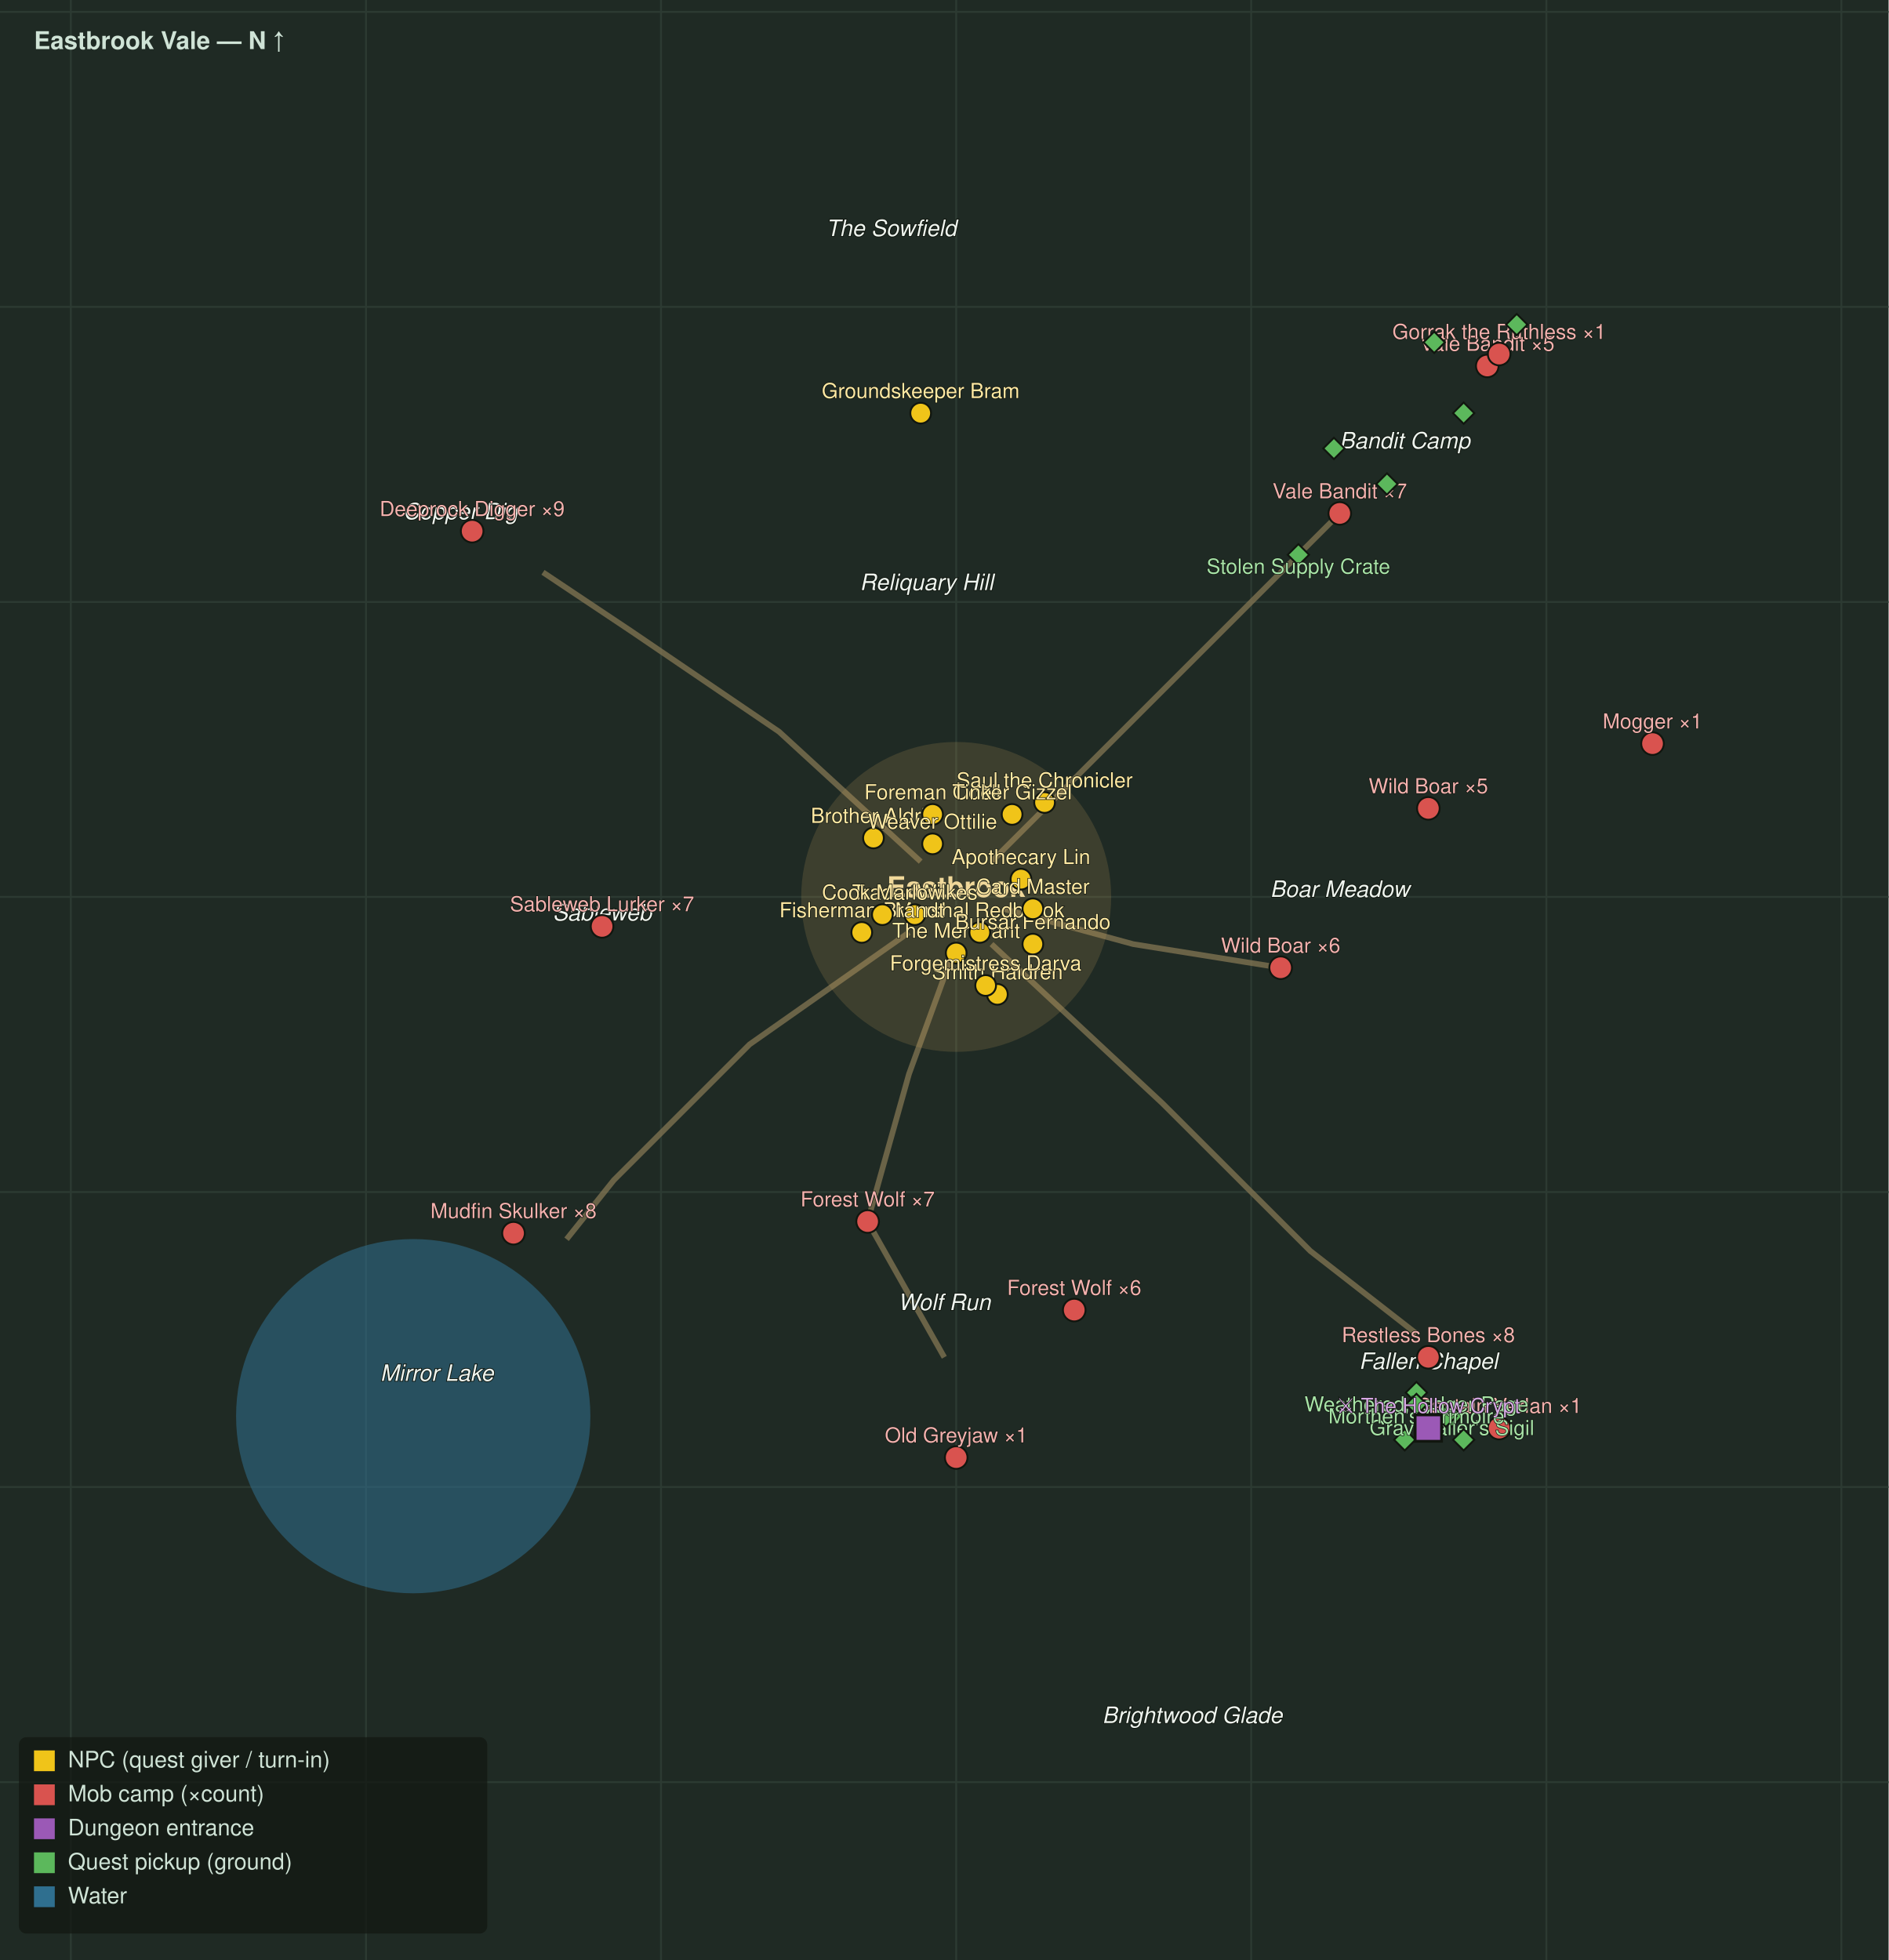
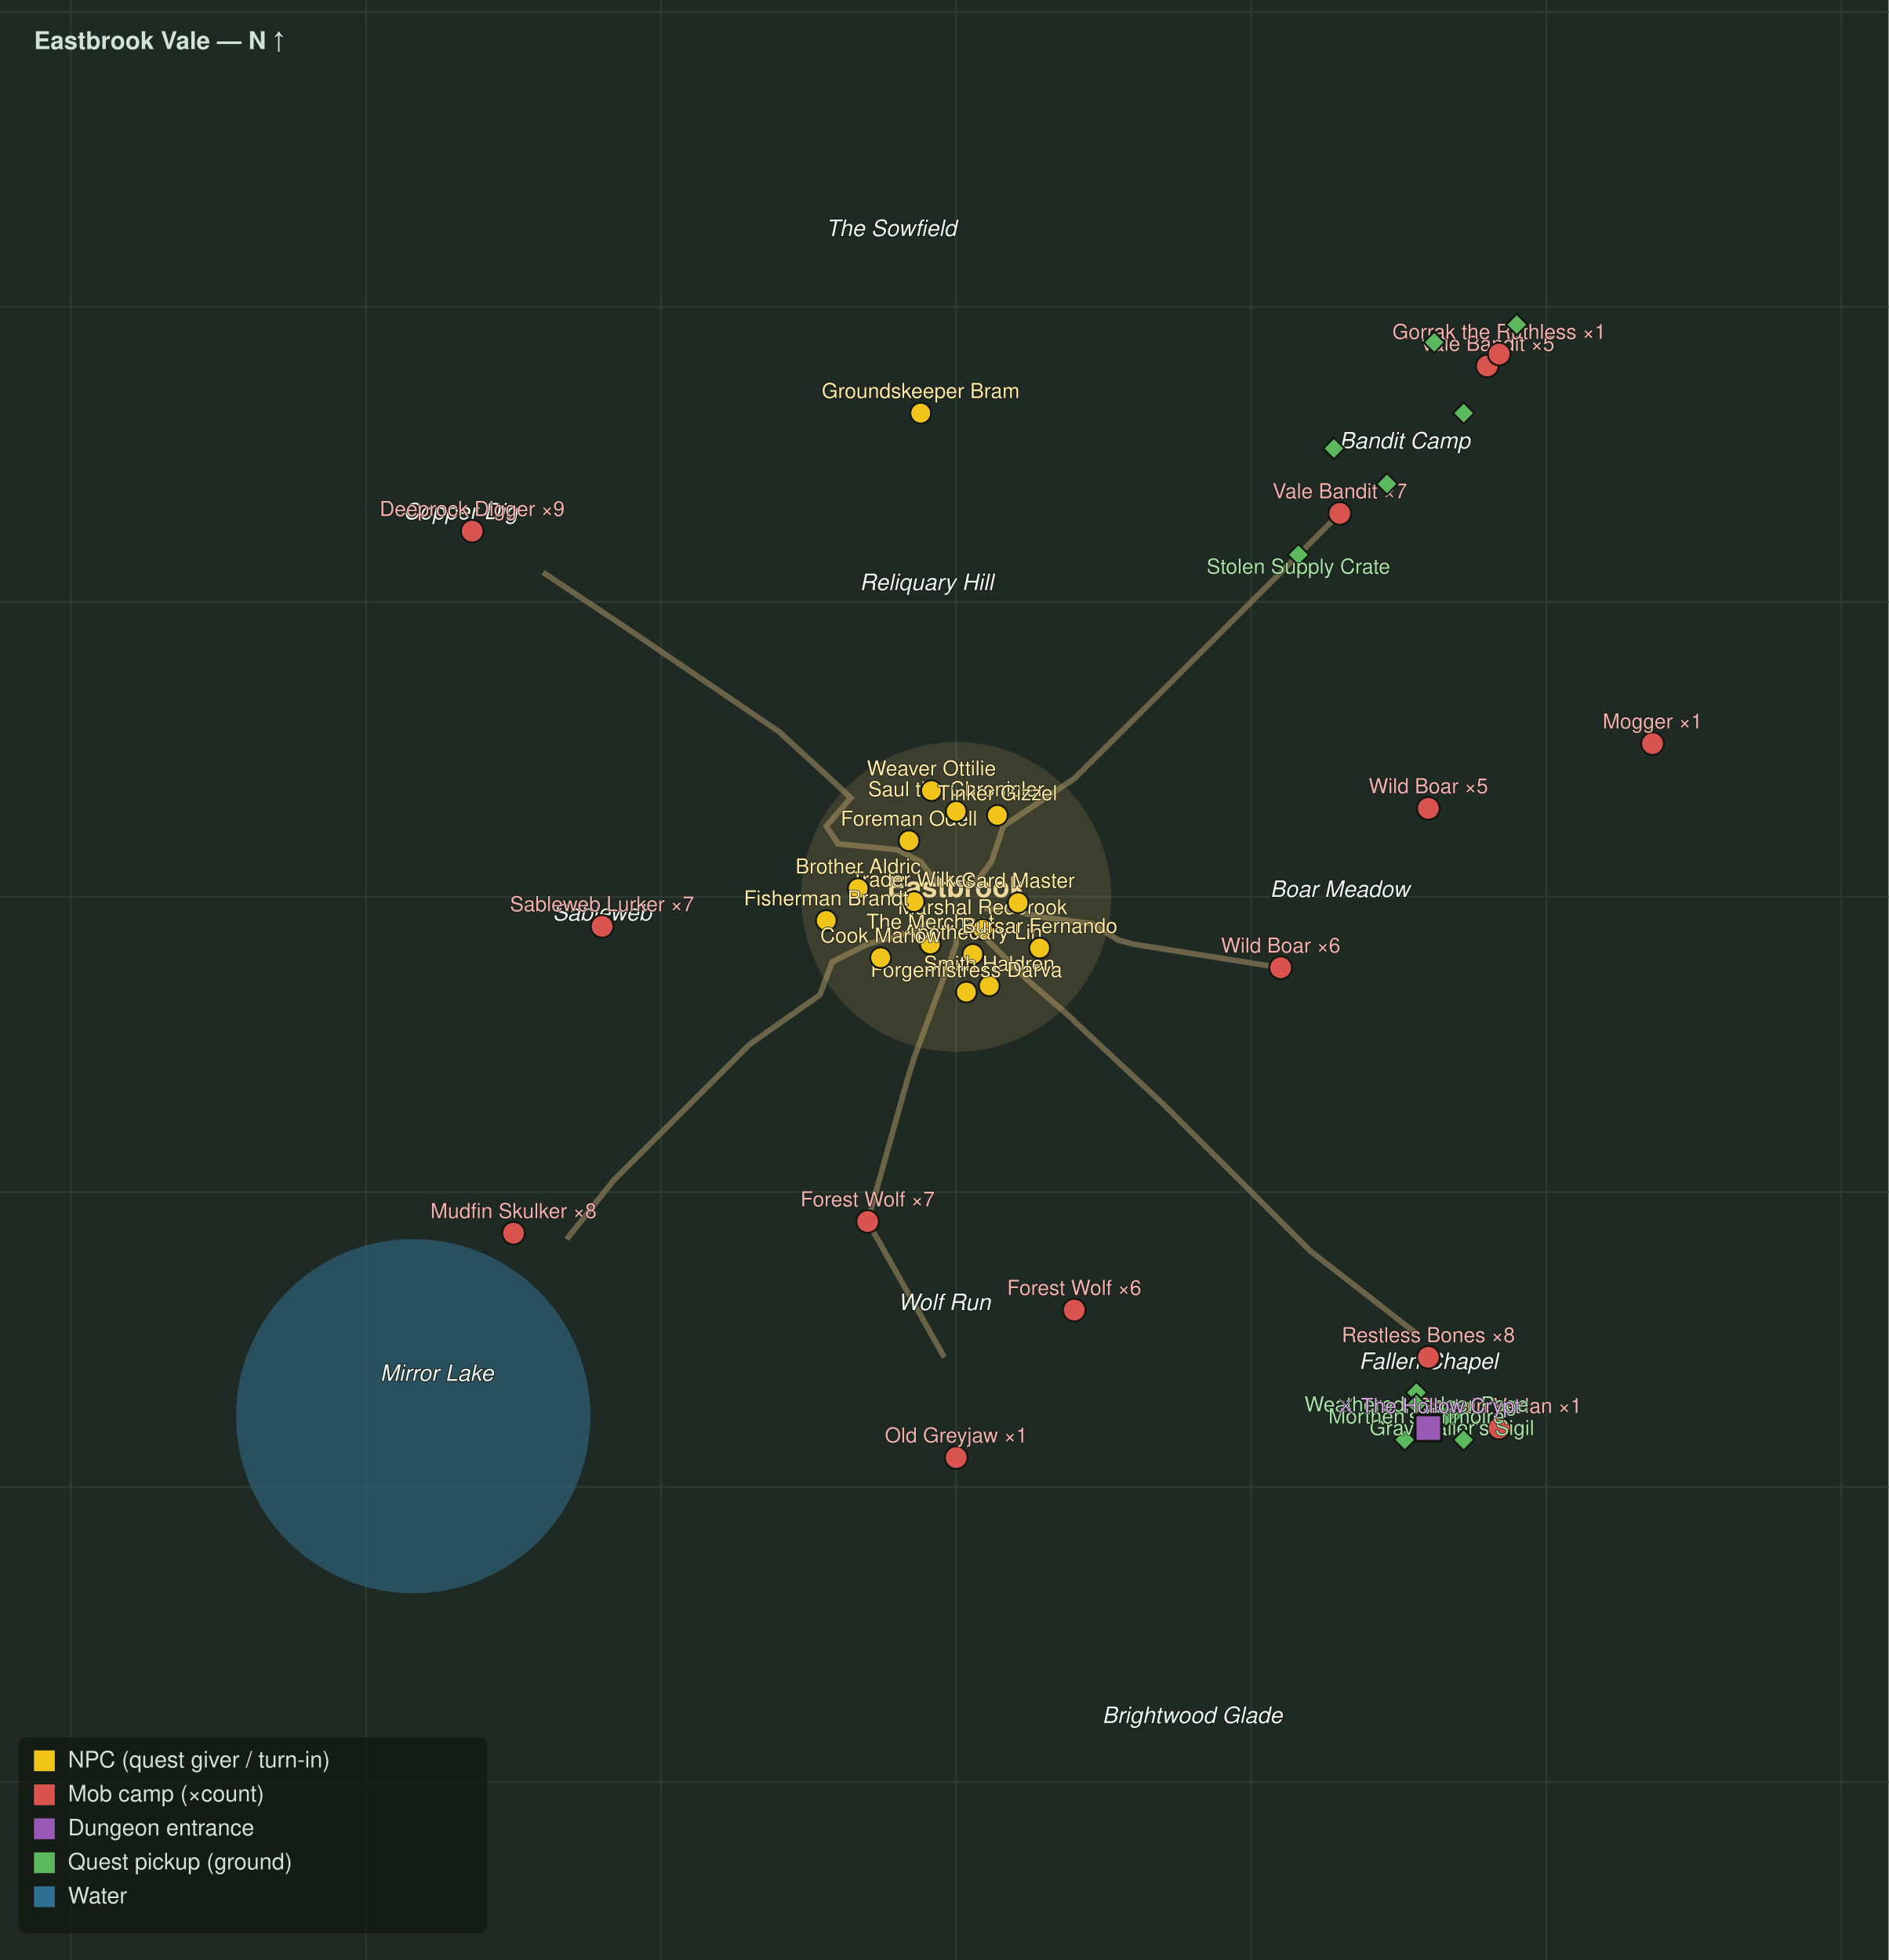
<svg xmlns="http://www.w3.org/2000/svg" viewBox="0 0 1000 1038" font-family="Segoe UI, Helvetica, Arial, sans-serif">
  <rect width="1000" height="1038" fill="#1f2a24" />
  <line x1="37.5" y1="0" x2="37.5" y2="1038" stroke="#2c3a32" stroke-width="1" />
  <line x1="193.8" y1="0" x2="193.8" y2="1038" stroke="#2c3a32" stroke-width="1" />
  <line x1="350.0" y1="0" x2="350.0" y2="1038" stroke="#2c3a32" stroke-width="1" />
  <line x1="506.3" y1="0" x2="506.3" y2="1038" stroke="#2c3a32" stroke-width="1" />
  <line x1="662.5" y1="0" x2="662.5" y2="1038" stroke="#2c3a32" stroke-width="1" />
  <line x1="818.8" y1="0" x2="818.8" y2="1038" stroke="#2c3a32" stroke-width="1" />
  <line x1="975.0" y1="0" x2="975.0" y2="1038" stroke="#2c3a32" stroke-width="1" />
  <line x1="0" y1="6.3" x2="1000" y2="6.3" stroke="#2c3a32" stroke-width="1" />
  <line x1="0" y1="162.5" x2="1000" y2="162.5" stroke="#2c3a32" stroke-width="1" />
  <line x1="0" y1="318.8" x2="1000" y2="318.8" stroke="#2c3a32" stroke-width="1" />
  <line x1="0" y1="475.0" x2="1000" y2="475.0" stroke="#2c3a32" stroke-width="1" />
  <line x1="0" y1="631.3" x2="1000" y2="631.3" stroke="#2c3a32" stroke-width="1" />
  <line x1="0" y1="787.5" x2="1000" y2="787.5" stroke="#2c3a32" stroke-width="1" />
  <line x1="0" y1="943.8" x2="1000" y2="943.8" stroke="#2c3a32" stroke-width="1" />
  <circle cx="218.8" cy="750.0" r="93.8" fill="#2f6f8f" opacity="0.55" />
-   <path d="M506.3 500.0 L481.3 568.8 L459.4 646.9 L500.0 718.8" fill="none" stroke="#8a7a55" stroke-width="3" opacity="0.7" />
-   <path d="M531.3 481.3 L600.0 500.0 L678.1 512.5" fill="none" stroke="#8a7a55" stroke-width="3" opacity="0.7" />
-   <path d="M525.0 456.3 L600.0 381.3 L662.5 318.8 L709.4 271.9" fill="none" stroke="#8a7a55" stroke-width="3" opacity="0.7" />
-   <path d="M481.3 493.8 L396.9 553.1 L325.0 625.0 L300.0 656.3" fill="none" stroke="#8a7a55" stroke-width="3" opacity="0.7" />
-   <path d="M487.5 456.3 L412.5 387.5 L334.4 334.4 L287.5 303.1" fill="none" stroke="#8a7a55" stroke-width="3" opacity="0.7" />
-   <path d="M525.0 500.0 L615.6 584.4 L693.8 662.5 L750.0 706.3" fill="none" stroke="#8a7a55" stroke-width="3" opacity="0.7" />
+   <path d="M506.3 496.1 L506.3 500.0 L483.8 560.9 L482.9 564.2 L481.3 568.8 L459.4 646.9 L500.0 718.8" fill="none" stroke="#8a7a55" stroke-width="3" opacity="0.7" />
+   <path d="M521.1 481.3 L531.3 481.3 L553.1 485.9 L578.1 489.1 L592.0 497.8 L595.3 498.7 L600.0 500.0 L678.1 512.5" fill="none" stroke="#8a7a55" stroke-width="3" opacity="0.7" />
+   <path d="M515.2 469.4 L525.0 456.3 L531.3 437.5 L569.0 412.2 L571.4 409.8 L600.0 381.3 L662.5 318.8 L709.4 271.9" fill="none" stroke="#8a7a55" stroke-width="3" opacity="0.7" />
+   <path d="M493.0 487.9 L481.3 493.8 L459.4 500.0 L440.6 509.4 L434.2 526.8 L431.4 528.8 L396.9 553.1 L325.0 625.0 L300.0 656.3" fill="none" stroke="#8a7a55" stroke-width="3" opacity="0.7" />
+   <path d="M497.3 469.4 L487.5 456.3 L475.0 450.0 L443.8 446.9 L437.5 437.5 L450.5 422.6 L441.6 414.2 L439.1 411.9 L412.5 387.5 L334.4 334.4 L287.5 303.1" fill="none" stroke="#8a7a55" stroke-width="3" opacity="0.7" />
+   <path d="M516.7 491.7 L525.0 500.0 L543.8 518.8 L567.5 539.3 L569.8 541.7 L615.6 584.4 L693.8 662.5 L750.0 706.3" fill="none" stroke="#8a7a55" stroke-width="3" opacity="0.7" />
  <circle cx="506.3" cy="475.0" r="81.3" fill="#caa15a" opacity="0.18" stroke="#caa15a" stroke-width="1.5" />
  <text x="506.3" y="475.0" fill="#f0d89a" font-size="15" font-weight="bold" text-anchor="middle">Eastbrook</text>
  <text x="500.0" y="693.8" fill="#eef4ee" font-size="12" font-style="italic" text-anchor="middle" stroke="#10160f" stroke-width="0.8" paint-order="stroke">Wolf Run</text>
  <text x="709.4" y="475.0" fill="#eef4ee" font-size="12" font-style="italic" text-anchor="middle" stroke="#10160f" stroke-width="0.8" paint-order="stroke">Boar Meadow</text>
  <text x="231.3" y="731.3" fill="#eef4ee" font-size="12" font-style="italic" text-anchor="middle" stroke="#10160f" stroke-width="0.8" paint-order="stroke">Mirror Lake</text>
  <text x="318.8" y="487.5" fill="#eef4ee" font-size="12" font-style="italic" text-anchor="middle" stroke="#10160f" stroke-width="0.8" paint-order="stroke">Sableweb</text>
  <text x="243.8" y="275.0" fill="#eef4ee" font-size="12" font-style="italic" text-anchor="middle" stroke="#10160f" stroke-width="0.8" paint-order="stroke">Copper Dig</text>
  <text x="743.8" y="237.5" fill="#eef4ee" font-size="12" font-style="italic" text-anchor="middle" stroke="#10160f" stroke-width="0.8" paint-order="stroke">Bandit Camp</text>
  <text x="756.3" y="725.0" fill="#eef4ee" font-size="12" font-style="italic" text-anchor="middle" stroke="#10160f" stroke-width="0.8" paint-order="stroke">Fallen Chapel</text>
  <text x="490.6" y="312.5" fill="#eef4ee" font-size="12" font-style="italic" text-anchor="middle" stroke="#10160f" stroke-width="0.8" paint-order="stroke">Reliquary Hill</text>
  <text x="631.3" y="912.5" fill="#eef4ee" font-size="12" font-style="italic" text-anchor="middle" stroke="#10160f" stroke-width="0.8" paint-order="stroke">Brightwood Glade</text>
  <text x="471.9" y="125.0" fill="#eef4ee" font-size="12" font-style="italic" text-anchor="middle" stroke="#10160f" stroke-width="0.8" paint-order="stroke">The Sowfield</text>
  <circle cx="459.4" cy="646.9" r="6" fill="#d9534f" stroke="#11160f" stroke-width="1" />
  <text x="459.4" y="638.9" fill="#f3b1ae" font-size="11" text-anchor="middle" stroke="#11160f" stroke-width="0.6" paint-order="stroke">Forest Wolf ×7</text>
  <circle cx="568.8" cy="693.8" r="6" fill="#d9534f" stroke="#11160f" stroke-width="1" />
  <text x="568.8" y="685.8" fill="#f3b1ae" font-size="11" text-anchor="middle" stroke="#11160f" stroke-width="0.6" paint-order="stroke">Forest Wolf ×6</text>
  <circle cx="506.3" cy="771.9" r="6" fill="#d9534f" stroke="#11160f" stroke-width="1" />
  <text x="506.3" y="763.9" fill="#f3b1ae" font-size="11" text-anchor="middle" stroke="#11160f" stroke-width="0.6" paint-order="stroke">Old Greyjaw ×1</text>
  <circle cx="678.1" cy="512.5" r="6" fill="#d9534f" stroke="#11160f" stroke-width="1" />
  <text x="678.1" y="504.5" fill="#f3b1ae" font-size="11" text-anchor="middle" stroke="#11160f" stroke-width="0.6" paint-order="stroke">Wild Boar ×6</text>
  <circle cx="756.3" cy="428.1" r="6" fill="#d9534f" stroke="#11160f" stroke-width="1" />
  <text x="756.3" y="420.1" fill="#f3b1ae" font-size="11" text-anchor="middle" stroke="#11160f" stroke-width="0.6" paint-order="stroke">Wild Boar ×5</text>
  <circle cx="875.0" cy="393.8" r="6" fill="#d9534f" stroke="#11160f" stroke-width="1" />
  <text x="875.0" y="385.8" fill="#f3b1ae" font-size="11" text-anchor="middle" stroke="#11160f" stroke-width="0.6" paint-order="stroke">Mogger ×1</text>
  <circle cx="318.8" cy="490.6" r="6" fill="#d9534f" stroke="#11160f" stroke-width="1" />
  <text x="318.8" y="482.6" fill="#f3b1ae" font-size="11" text-anchor="middle" stroke="#11160f" stroke-width="0.6" paint-order="stroke">Sableweb Lurker ×7</text>
  <circle cx="271.9" cy="653.1" r="6" fill="#d9534f" stroke="#11160f" stroke-width="1" />
  <text x="271.9" y="645.1" fill="#f3b1ae" font-size="11" text-anchor="middle" stroke="#11160f" stroke-width="0.6" paint-order="stroke">Mudfin Skulker ×8</text>
  <circle cx="250.0" cy="281.3" r="6" fill="#d9534f" stroke="#11160f" stroke-width="1" />
  <text x="250.0" y="273.3" fill="#f3b1ae" font-size="11" text-anchor="middle" stroke="#11160f" stroke-width="0.6" paint-order="stroke">Deeprock Digger ×9</text>
  <circle cx="709.4" cy="271.9" r="6" fill="#d9534f" stroke="#11160f" stroke-width="1" />
  <text x="709.4" y="263.9" fill="#f3b1ae" font-size="11" text-anchor="middle" stroke="#11160f" stroke-width="0.6" paint-order="stroke">Vale Bandit ×7</text>
  <circle cx="787.5" cy="193.8" r="6" fill="#d9534f" stroke="#11160f" stroke-width="1" />
  <text x="787.5" y="185.8" fill="#f3b1ae" font-size="11" text-anchor="middle" stroke="#11160f" stroke-width="0.6" paint-order="stroke">Vale Bandit ×5</text>
  <circle cx="793.8" cy="187.5" r="6" fill="#d9534f" stroke="#11160f" stroke-width="1" />
  <text x="793.8" y="179.5" fill="#f3b1ae" font-size="11" text-anchor="middle" stroke="#11160f" stroke-width="0.6" paint-order="stroke">Gorrak the Ruthless ×1</text>
  <circle cx="756.3" cy="718.8" r="6" fill="#d9534f" stroke="#11160f" stroke-width="1" />
  <text x="756.3" y="710.8" fill="#f3b1ae" font-size="11" text-anchor="middle" stroke="#11160f" stroke-width="0.6" paint-order="stroke">Restless Bones ×8</text>
  <circle cx="793.8" cy="756.3" r="6" fill="#d9534f" stroke="#11160f" stroke-width="1" />
  <text x="793.8" y="748.3" fill="#f3b1ae" font-size="11" text-anchor="middle" stroke="#11160f" stroke-width="0.6" paint-order="stroke">Captain Verlan ×1</text>
  <rect x="683.5" y="289.8" width="8" height="8" transform="rotate(45 687.5 293.8)" fill="#5cb85c" stroke="#11160f" stroke-width="1" />
  <rect x="730.4" y="252.3" width="8" height="8" transform="rotate(45 734.4 256.3)" fill="#5cb85c" stroke="#11160f" stroke-width="1" />
  <rect x="771.0" y="214.8" width="8" height="8" transform="rotate(45 775.0 218.8)" fill="#5cb85c" stroke="#11160f" stroke-width="1" />
  <rect x="799.1" y="167.9" width="8" height="8" transform="rotate(45 803.1 171.9)" fill="#5cb85c" stroke="#11160f" stroke-width="1" />
  <rect x="702.3" y="233.5" width="8" height="8" transform="rotate(45 706.3 237.5)" fill="#5cb85c" stroke="#11160f" stroke-width="1" />
  <rect x="755.4" y="177.3" width="8" height="8" transform="rotate(45 759.4 181.3)" fill="#5cb85c" stroke="#11160f" stroke-width="1" />
  <text x="687.5" y="303.8" fill="#a7e3a7" font-size="11" text-anchor="middle" stroke="#11160f" stroke-width="0.6" paint-order="stroke">Stolen Supply Crate</text>
  <rect x="764.8" y="746.0" width="8" height="8" transform="rotate(45 768.8 750.0)" fill="#5cb85c" stroke="#11160f" stroke-width="1" />
  <rect x="739.8" y="758.5" width="8" height="8" transform="rotate(45 743.8 762.5)" fill="#5cb85c" stroke="#11160f" stroke-width="1" />
  <text x="768.8" y="760.0" fill="#a7e3a7" font-size="11" text-anchor="middle" stroke="#11160f" stroke-width="0.6" paint-order="stroke">Gravecaller's Sigil</text>
  <rect x="746.0" y="733.5" width="8" height="8" transform="rotate(45 750.0 737.5)" fill="#5cb85c" stroke="#11160f" stroke-width="1" />
  <rect x="761.6" y="746.0" width="8" height="8" transform="rotate(45 765.6 750.0)" fill="#5cb85c" stroke="#11160f" stroke-width="1" />
  <rect x="771.0" y="758.5" width="8" height="8" transform="rotate(45 775.0 762.5)" fill="#5cb85c" stroke="#11160f" stroke-width="1" />
  <text x="750.0" y="747.5" fill="#a7e3a7" font-size="11" text-anchor="middle" stroke="#11160f" stroke-width="0.6" paint-order="stroke">Weathered Ledger Page</text>
  <rect x="746.0" y="739.8" width="8" height="8" transform="rotate(45 750.0 743.8)" fill="#5cb85c" stroke="#11160f" stroke-width="1" />
  <text x="750.0" y="753.8" fill="#a7e3a7" font-size="11" text-anchor="middle" stroke="#11160f" stroke-width="0.6" paint-order="stroke">Morthen's Grimoire</text>
  <rect x="749.3" y="749.3" width="14" height="14" fill="#9b59b6" stroke="#11160f" stroke-width="1.5" />
  <text x="756.3" y="748.3" fill="#d6a7e3" font-size="11" text-anchor="middle" stroke="#11160f" stroke-width="0.6" paint-order="stroke">⚔ The Hollow Crypt</text>
-   <circle cx="506.3" cy="504.7" r="5.5" fill="#f0c419" stroke="#11160f" stroke-width="1" />
-   <text x="506.3" y="496.7" fill="#ffe9a3" font-size="11" text-anchor="middle" stroke="#11160f" stroke-width="0.6" paint-order="stroke">The Merchant</text>
-   <circle cx="518.8" cy="493.8" r="5.5" fill="#f0c419" stroke="#11160f" stroke-width="1" />
-   <text x="518.8" y="485.8" fill="#ffe9a3" font-size="11" text-anchor="middle" stroke="#11160f" stroke-width="0.6" paint-order="stroke">Marshal Redbrook</text>
-   <circle cx="484.4" cy="484.4" r="5.5" fill="#f0c419" stroke="#11160f" stroke-width="1" />
-   <text x="484.4" y="476.4" fill="#ffe9a3" font-size="11" text-anchor="middle" stroke="#11160f" stroke-width="0.6" paint-order="stroke">Trader Wilkes</text>
-   <circle cx="540.6" cy="465.6" r="5.5" fill="#f0c419" stroke="#11160f" stroke-width="1" />
-   <text x="540.6" y="457.6" fill="#ffe9a3" font-size="11" text-anchor="middle" stroke="#11160f" stroke-width="0.6" paint-order="stroke">Apothecary Lin</text>
-   <circle cx="462.5" cy="443.8" r="5.5" fill="#f0c419" stroke="#11160f" stroke-width="1" />
-   <text x="462.5" y="435.8" fill="#ffe9a3" font-size="11" text-anchor="middle" stroke="#11160f" stroke-width="0.6" paint-order="stroke">Brother Aldric</text>
-   <circle cx="528.1" cy="526.6" r="5.5" fill="#f0c419" stroke="#11160f" stroke-width="1" />
-   <text x="528.1" y="518.6" fill="#ffe9a3" font-size="11" text-anchor="middle" stroke="#11160f" stroke-width="0.6" paint-order="stroke">Smith Haldren</text>
-   <circle cx="456.3" cy="493.8" r="5.5" fill="#f0c419" stroke="#11160f" stroke-width="1" />
-   <text x="456.3" y="485.8" fill="#ffe9a3" font-size="11" text-anchor="middle" stroke="#11160f" stroke-width="0.6" paint-order="stroke">Fisherman Brandt</text>
-   <circle cx="493.8" cy="431.3" r="5.5" fill="#f0c419" stroke="#11160f" stroke-width="1" />
-   <text x="493.8" y="423.3" fill="#ffe9a3" font-size="11" text-anchor="middle" stroke="#11160f" stroke-width="0.6" paint-order="stroke">Foreman Odell</text>
-   <circle cx="546.9" cy="500.0" r="5.5" fill="#f0c419" stroke="#11160f" stroke-width="1" />
-   <text x="546.9" y="492.0" fill="#ffe9a3" font-size="11" text-anchor="middle" stroke="#11160f" stroke-width="0.6" paint-order="stroke">Bursar Fernando</text>
-   <circle cx="546.9" cy="481.3" r="5.5" fill="#f0c419" stroke="#11160f" stroke-width="1" />
-   <text x="546.9" y="473.3" fill="#ffe9a3" font-size="11" text-anchor="middle" stroke="#11160f" stroke-width="0.6" paint-order="stroke">Card Master</text>
+   <circle cx="492.6" cy="499.9" r="5.5" fill="#f0c419" stroke="#11160f" stroke-width="1" />
+   <text x="492.6" y="491.9" fill="#ffe9a3" font-size="11" text-anchor="middle" stroke="#11160f" stroke-width="0.6" paint-order="stroke">The Merchant</text>
+   <circle cx="520.3" cy="492.2" r="5.5" fill="#f0c419" stroke="#11160f" stroke-width="1" />
+   <text x="520.3" y="484.2" fill="#ffe9a3" font-size="11" text-anchor="middle" stroke="#11160f" stroke-width="0.6" paint-order="stroke">Marshal Redbrook</text>
+   <circle cx="484.0" cy="477.5" r="5.5" fill="#f0c419" stroke="#11160f" stroke-width="1" />
+   <text x="484.0" y="469.5" fill="#ffe9a3" font-size="11" text-anchor="middle" stroke="#11160f" stroke-width="0.6" paint-order="stroke">Trader Wilkes</text>
+   <circle cx="515.1" cy="505.4" r="5.5" fill="#f0c419" stroke="#11160f" stroke-width="1" />
+   <text x="515.1" y="497.4" fill="#ffe9a3" font-size="11" text-anchor="middle" stroke="#11160f" stroke-width="0.6" paint-order="stroke">Apothecary Lin</text>
+   <circle cx="454.4" cy="470.6" r="5.5" fill="#f0c419" stroke="#11160f" stroke-width="1" />
+   <text x="454.4" y="462.6" fill="#ffe9a3" font-size="11" text-anchor="middle" stroke="#11160f" stroke-width="0.6" paint-order="stroke">Brother Aldric</text>
+   <circle cx="523.8" cy="522.1" r="5.5" fill="#f0c419" stroke="#11160f" stroke-width="1" />
+   <text x="523.8" y="514.1" fill="#ffe9a3" font-size="11" text-anchor="middle" stroke="#11160f" stroke-width="0.6" paint-order="stroke">Smith Haldren</text>
+   <circle cx="437.5" cy="487.5" r="5.5" fill="#f0c419" stroke="#11160f" stroke-width="1" />
+   <text x="437.5" y="479.5" fill="#ffe9a3" font-size="11" text-anchor="middle" stroke="#11160f" stroke-width="0.6" paint-order="stroke">Fisherman Brandt</text>
+   <circle cx="481.3" cy="445.3" r="5.5" fill="#f0c419" stroke="#11160f" stroke-width="1" />
+   <text x="481.3" y="437.3" fill="#ffe9a3" font-size="11" text-anchor="middle" stroke="#11160f" stroke-width="0.6" paint-order="stroke">Foreman Odell</text>
+   <circle cx="550.5" cy="502.1" r="5.5" fill="#f0c419" stroke="#11160f" stroke-width="1" />
+   <text x="550.5" y="494.1" fill="#ffe9a3" font-size="11" text-anchor="middle" stroke="#11160f" stroke-width="0.6" paint-order="stroke">Bursar Fernando</text>
+   <circle cx="539.1" cy="478.1" r="5.5" fill="#f0c419" stroke="#11160f" stroke-width="1" />
+   <text x="539.1" y="470.1" fill="#ffe9a3" font-size="11" text-anchor="middle" stroke="#11160f" stroke-width="0.6" paint-order="stroke">Card Master</text>
  <circle cx="487.5" cy="218.8" r="5.5" fill="#f0c419" stroke="#11160f" stroke-width="1" />
  <text x="487.5" y="210.8" fill="#ffe9a3" font-size="11" text-anchor="middle" stroke="#11160f" stroke-width="0.6" paint-order="stroke">Groundskeeper Bram</text>
-   <circle cx="553.1" cy="425.0" r="5.5" fill="#f0c419" stroke="#11160f" stroke-width="1" />
-   <text x="553.1" y="417.0" fill="#ffe9a3" font-size="11" text-anchor="middle" stroke="#11160f" stroke-width="0.6" paint-order="stroke">Saul the Chronicler</text>
-   <circle cx="521.9" cy="521.9" r="5.5" fill="#f0c419" stroke="#11160f" stroke-width="1" />
-   <text x="521.9" y="513.9" fill="#ffe9a3" font-size="11" text-anchor="middle" stroke="#11160f" stroke-width="0.6" paint-order="stroke">Forgemistress Darva</text>
-   <circle cx="467.2" cy="484.4" r="5.5" fill="#f0c419" stroke="#11160f" stroke-width="1" />
-   <text x="467.2" y="476.4" fill="#ffe9a3" font-size="11" text-anchor="middle" stroke="#11160f" stroke-width="0.6" paint-order="stroke">Cook Marlow</text>
-   <circle cx="493.8" cy="446.9" r="5.5" fill="#f0c419" stroke="#11160f" stroke-width="1" />
-   <text x="493.8" y="438.9" fill="#ffe9a3" font-size="11" text-anchor="middle" stroke="#11160f" stroke-width="0.6" paint-order="stroke">Weaver Ottilie</text>
-   <circle cx="535.9" cy="431.3" r="5.5" fill="#f0c419" stroke="#11160f" stroke-width="1" />
-   <text x="535.9" y="423.3" fill="#ffe9a3" font-size="11" text-anchor="middle" stroke="#11160f" stroke-width="0.6" paint-order="stroke">Tinker Gizzel</text>
+   <circle cx="506.3" cy="429.7" r="5.5" fill="#f0c419" stroke="#11160f" stroke-width="1" />
+   <text x="506.3" y="421.7" fill="#ffe9a3" font-size="11" text-anchor="middle" stroke="#11160f" stroke-width="0.6" paint-order="stroke">Saul the Chronicler</text>
+   <circle cx="511.7" cy="525.4" r="5.5" fill="#f0c419" stroke="#11160f" stroke-width="1" />
+   <text x="511.7" y="517.4" fill="#ffe9a3" font-size="11" text-anchor="middle" stroke="#11160f" stroke-width="0.6" paint-order="stroke">Forgemistress Darva</text>
+   <circle cx="466.3" cy="507.2" r="5.5" fill="#f0c419" stroke="#11160f" stroke-width="1" />
+   <text x="466.3" y="499.2" fill="#ffe9a3" font-size="11" text-anchor="middle" stroke="#11160f" stroke-width="0.6" paint-order="stroke">Cook Marlow</text>
+   <circle cx="493.2" cy="418.7" r="5.5" fill="#f0c419" stroke="#11160f" stroke-width="1" />
+   <text x="493.2" y="410.7" fill="#ffe9a3" font-size="11" text-anchor="middle" stroke="#11160f" stroke-width="0.6" paint-order="stroke">Weaver Ottilie</text>
+   <circle cx="528.1" cy="431.8" r="5.5" fill="#f0c419" stroke="#11160f" stroke-width="1" />
+   <text x="528.1" y="423.8" fill="#ffe9a3" font-size="11" text-anchor="middle" stroke="#11160f" stroke-width="0.6" paint-order="stroke">Tinker Gizzel</text>
  <text x="18" y="26" fill="#cfe3d6" font-size="13" font-weight="bold">Eastbrook Vale — N ↑</text>
  <rect x="10" y="920" width="248" height="104" fill="#11160f" opacity="0.7" rx="4" />
  <rect x="18" y="927" width="11" height="11" fill="#f0c419" />
  <text x="36" y="936" fill="#cfe3d6" font-size="12">NPC (quest giver / turn-in)</text>
  <rect x="18" y="945" width="11" height="11" fill="#d9534f" />
  <text x="36" y="954" fill="#cfe3d6" font-size="12">Mob camp (×count)</text>
  <rect x="18" y="963" width="11" height="11" fill="#9b59b6" />
  <text x="36" y="972" fill="#cfe3d6" font-size="12">Dungeon entrance</text>
  <rect x="18" y="981" width="11" height="11" fill="#5cb85c" />
  <text x="36" y="990" fill="#cfe3d6" font-size="12">Quest pickup (ground)</text>
  <rect x="18" y="999" width="11" height="11" fill="#2f6f8f" />
  <text x="36" y="1008" fill="#cfe3d6" font-size="12">Water</text>
</svg>
